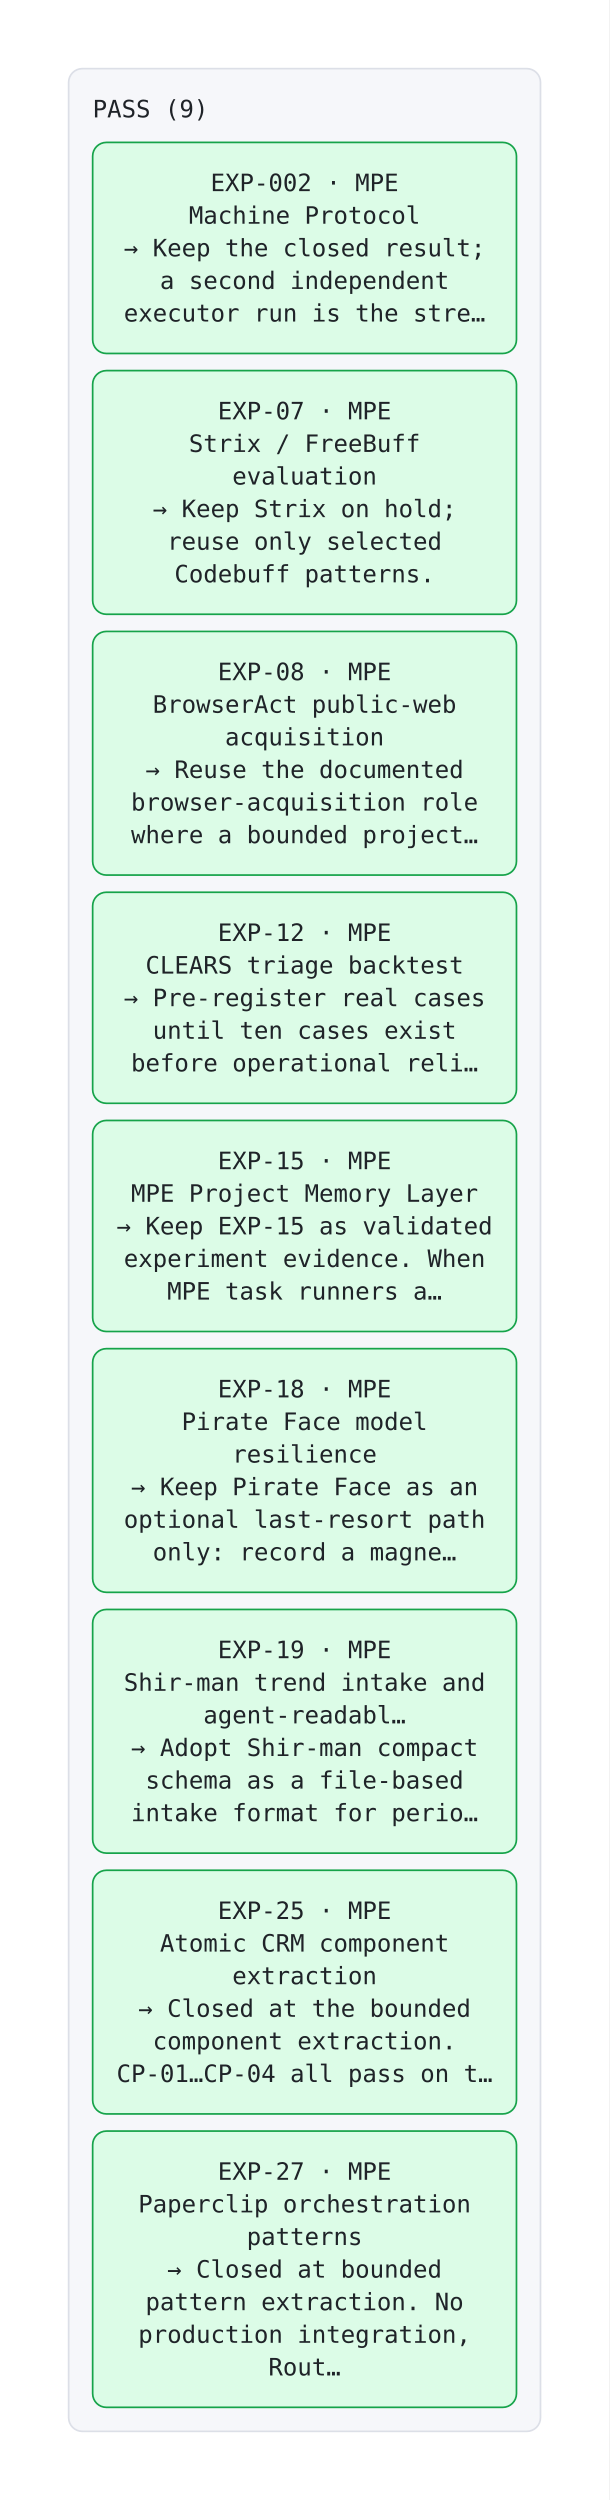
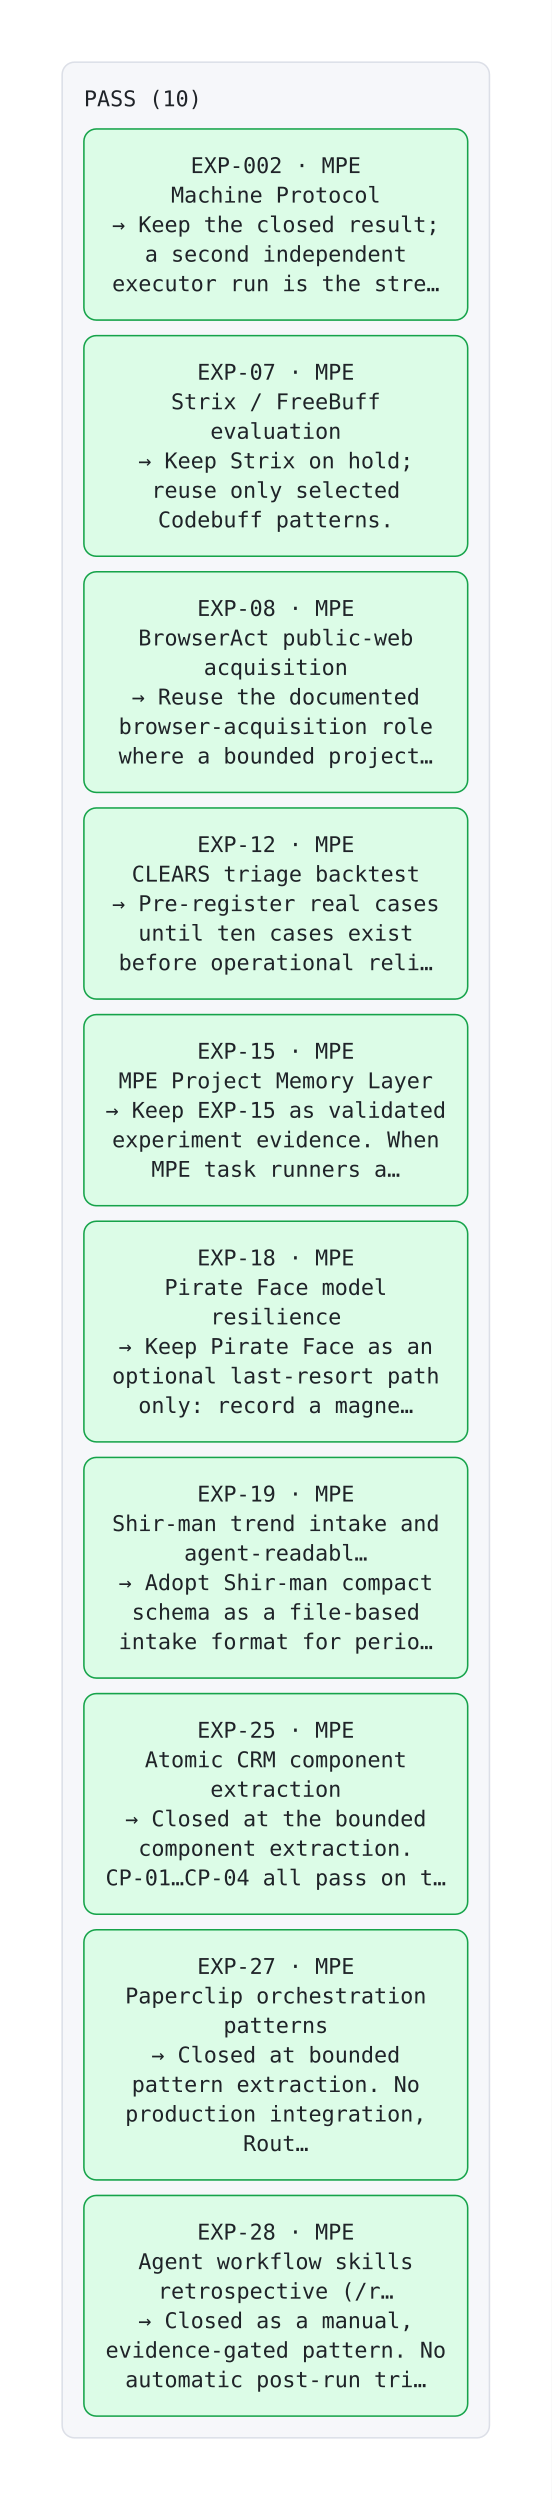
- <svg xmlns="http://www.w3.org/2000/svg" width="355" height="1457" viewBox="0 0 355 1457" font-family="'DejaVu Sans Mono', 'Menlo', 'Consolas', 'Liberation Mono', 'Courier New', monospace" font-size="14px">
+ <svg xmlns="http://www.w3.org/2000/svg" width="355" height="1609" viewBox="0 0 355 1609" font-family="'DejaVu Sans Mono', 'Menlo', 'Consolas', 'Liberation Mono', 'Courier New', monospace" font-size="14px">
  <defs>
  </defs>
-   <rect x="0" y="0" width="355" height="1457" fill="#ffffff" />
-   <path d="M48 40 H307 a8 8 0 0 1 8 8 V1409 a8 8 0 0 1 -8 8 H48 a8 8 0 0 1 -8 -8 V48 a8 8 0 0 1 8 -8 Z" fill="#f6f7fa" stroke="#dcdfe7" />
-   <text x="54" y="68.4" fill="#1f2328" text-anchor="start">PASS (9)</text>
+   <rect x="0" y="0" width="355" height="1609" fill="#ffffff" />
+   <path d="M48 40 H307 a8 8 0 0 1 8 8 V1561 a8 8 0 0 1 -8 8 H48 a8 8 0 0 1 -8 -8 V48 a8 8 0 0 1 8 -8 Z" fill="#f6f7fa" stroke="#dcdfe7" />
+   <text x="54" y="68.4" fill="#1f2328" text-anchor="start">PASS (10)</text>
  <path d="M62 83 H293 a8 8 0 0 1 8 8 V198 a8 8 0 0 1 -8 8 H62 a8 8 0 0 1 -8 -8 V91 a8 8 0 0 1 8 -8 Z" fill="#dcfce7" stroke="#16a34a" />
  <text x="177.5" y="111.4" fill="#1f2328" text-anchor="middle">EXP-002 · MPE</text>
  <text x="177.5" y="130.4" fill="#1f2328" text-anchor="middle">Machine Protocol</text>
  <text x="177.5" y="149.4" fill="#1f2328" text-anchor="middle">→ Keep the closed result;</text>
  <text x="177.5" y="168.4" fill="#1f2328" text-anchor="middle">a second independent</text>
  <text x="177.5" y="187.4" fill="#1f2328" text-anchor="middle">executor run is the stre…</text>
  <path d="M62 216 H293 a8 8 0 0 1 8 8 V350 a8 8 0 0 1 -8 8 H62 a8 8 0 0 1 -8 -8 V224 a8 8 0 0 1 8 -8 Z" fill="#dcfce7" stroke="#16a34a" />
  <text x="177.5" y="244.4" fill="#1f2328" text-anchor="middle">EXP-07 · MPE</text>
  <text x="177.5" y="263.4" fill="#1f2328" text-anchor="middle">Strix / FreeBuff</text>
  <text x="177.5" y="282.4" fill="#1f2328" text-anchor="middle">evaluation</text>
  <text x="177.5" y="301.4" fill="#1f2328" text-anchor="middle">→ Keep Strix on hold;</text>
  <text x="177.5" y="320.4" fill="#1f2328" text-anchor="middle">reuse only selected</text>
  <text x="177.5" y="339.4" fill="#1f2328" text-anchor="middle">Codebuff patterns.</text>
  <path d="M62 368 H293 a8 8 0 0 1 8 8 V502 a8 8 0 0 1 -8 8 H62 a8 8 0 0 1 -8 -8 V376 a8 8 0 0 1 8 -8 Z" fill="#dcfce7" stroke="#16a34a" />
  <text x="177.5" y="396.4" fill="#1f2328" text-anchor="middle">EXP-08 · MPE</text>
  <text x="177.5" y="415.4" fill="#1f2328" text-anchor="middle">BrowserAct public-web</text>
  <text x="177.5" y="434.4" fill="#1f2328" text-anchor="middle">acquisition</text>
  <text x="177.5" y="453.4" fill="#1f2328" text-anchor="middle">→ Reuse the documented</text>
  <text x="177.5" y="472.4" fill="#1f2328" text-anchor="middle">browser-acquisition role</text>
  <text x="177.5" y="491.4" fill="#1f2328" text-anchor="middle">where a bounded project…</text>
  <path d="M62 520 H293 a8 8 0 0 1 8 8 V635 a8 8 0 0 1 -8 8 H62 a8 8 0 0 1 -8 -8 V528 a8 8 0 0 1 8 -8 Z" fill="#dcfce7" stroke="#16a34a" />
  <text x="177.5" y="548.4" fill="#1f2328" text-anchor="middle">EXP-12 · MPE</text>
  <text x="177.5" y="567.4" fill="#1f2328" text-anchor="middle">CLEARS triage backtest</text>
  <text x="177.5" y="586.4" fill="#1f2328" text-anchor="middle">→ Pre-register real cases</text>
  <text x="177.5" y="605.4" fill="#1f2328" text-anchor="middle">until ten cases exist</text>
  <text x="177.5" y="624.4" fill="#1f2328" text-anchor="middle">before operational reli…</text>
  <path d="M62 653 H293 a8 8 0 0 1 8 8 V768 a8 8 0 0 1 -8 8 H62 a8 8 0 0 1 -8 -8 V661 a8 8 0 0 1 8 -8 Z" fill="#dcfce7" stroke="#16a34a" />
  <text x="177.5" y="681.4" fill="#1f2328" text-anchor="middle">EXP-15 · MPE</text>
  <text x="177.5" y="700.4" fill="#1f2328" text-anchor="middle">MPE Project Memory Layer</text>
  <text x="177.5" y="719.4" fill="#1f2328" text-anchor="middle">→ Keep EXP-15 as validated</text>
  <text x="177.5" y="738.4" fill="#1f2328" text-anchor="middle">experiment evidence. When</text>
  <text x="177.5" y="757.4" fill="#1f2328" text-anchor="middle">MPE task runners a…</text>
  <path d="M62 786 H293 a8 8 0 0 1 8 8 V920 a8 8 0 0 1 -8 8 H62 a8 8 0 0 1 -8 -8 V794 a8 8 0 0 1 8 -8 Z" fill="#dcfce7" stroke="#16a34a" />
  <text x="177.5" y="814.4" fill="#1f2328" text-anchor="middle">EXP-18 · MPE</text>
  <text x="177.5" y="833.4" fill="#1f2328" text-anchor="middle">Pirate Face model</text>
  <text x="177.5" y="852.4" fill="#1f2328" text-anchor="middle">resilience</text>
  <text x="177.5" y="871.4" fill="#1f2328" text-anchor="middle">→ Keep Pirate Face as an</text>
  <text x="177.5" y="890.4" fill="#1f2328" text-anchor="middle">optional last-resort path</text>
  <text x="177.5" y="909.4" fill="#1f2328" text-anchor="middle">only: record a magne…</text>
  <path d="M62 938 H293 a8 8 0 0 1 8 8 V1072 a8 8 0 0 1 -8 8 H62 a8 8 0 0 1 -8 -8 V946 a8 8 0 0 1 8 -8 Z" fill="#dcfce7" stroke="#16a34a" />
  <text x="177.5" y="966.4" fill="#1f2328" text-anchor="middle">EXP-19 · MPE</text>
  <text x="177.5" y="985.4" fill="#1f2328" text-anchor="middle">Shir-man trend intake and</text>
  <text x="177.5" y="1004.4" fill="#1f2328" text-anchor="middle">agent-readabl…</text>
  <text x="177.5" y="1023.4" fill="#1f2328" text-anchor="middle">→ Adopt Shir-man compact</text>
  <text x="177.5" y="1042.4" fill="#1f2328" text-anchor="middle">schema as a file-based</text>
  <text x="177.5" y="1061.4" fill="#1f2328" text-anchor="middle">intake format for perio…</text>
  <path d="M62 1090 H293 a8 8 0 0 1 8 8 V1224 a8 8 0 0 1 -8 8 H62 a8 8 0 0 1 -8 -8 V1098 a8 8 0 0 1 8 -8 Z" fill="#dcfce7" stroke="#16a34a" />
  <text x="177.5" y="1118.4" fill="#1f2328" text-anchor="middle">EXP-25 · MPE</text>
  <text x="177.5" y="1137.4" fill="#1f2328" text-anchor="middle">Atomic CRM component</text>
  <text x="177.5" y="1156.4" fill="#1f2328" text-anchor="middle">extraction</text>
  <text x="177.5" y="1175.4" fill="#1f2328" text-anchor="middle">→ Closed at the bounded</text>
  <text x="177.5" y="1194.4" fill="#1f2328" text-anchor="middle">component extraction.</text>
  <text x="177.5" y="1213.4" fill="#1f2328" text-anchor="middle">CP-01…CP-04 all pass on t…</text>
  <path d="M62 1242 H293 a8 8 0 0 1 8 8 V1395 a8 8 0 0 1 -8 8 H62 a8 8 0 0 1 -8 -8 V1250 a8 8 0 0 1 8 -8 Z" fill="#dcfce7" stroke="#16a34a" />
  <text x="177.5" y="1270.4" fill="#1f2328" text-anchor="middle">EXP-27 · MPE</text>
  <text x="177.5" y="1289.4" fill="#1f2328" text-anchor="middle">Paperclip orchestration</text>
  <text x="177.5" y="1308.4" fill="#1f2328" text-anchor="middle">patterns</text>
  <text x="177.5" y="1327.4" fill="#1f2328" text-anchor="middle">→ Closed at bounded</text>
  <text x="177.5" y="1346.4" fill="#1f2328" text-anchor="middle">pattern extraction. No</text>
  <text x="177.5" y="1365.4" fill="#1f2328" text-anchor="middle">production integration,</text>
  <text x="177.5" y="1384.4" fill="#1f2328" text-anchor="middle">Rout…</text>
+   <path d="M62 1413 H293 a8 8 0 0 1 8 8 V1547 a8 8 0 0 1 -8 8 H62 a8 8 0 0 1 -8 -8 V1421 a8 8 0 0 1 8 -8 Z" fill="#dcfce7" stroke="#16a34a" />
+   <text x="177.5" y="1441.4" fill="#1f2328" text-anchor="middle">EXP-28 · MPE</text>
+   <text x="177.5" y="1460.4" fill="#1f2328" text-anchor="middle">Agent workflow skills</text>
+   <text x="177.5" y="1479.4" fill="#1f2328" text-anchor="middle">retrospective (/r…</text>
+   <text x="177.5" y="1498.4" fill="#1f2328" text-anchor="middle">→ Closed as a manual,</text>
+   <text x="177.5" y="1517.4" fill="#1f2328" text-anchor="middle">evidence-gated pattern. No</text>
+   <text x="177.5" y="1536.4" fill="#1f2328" text-anchor="middle">automatic post-run tri…</text>
</svg>
